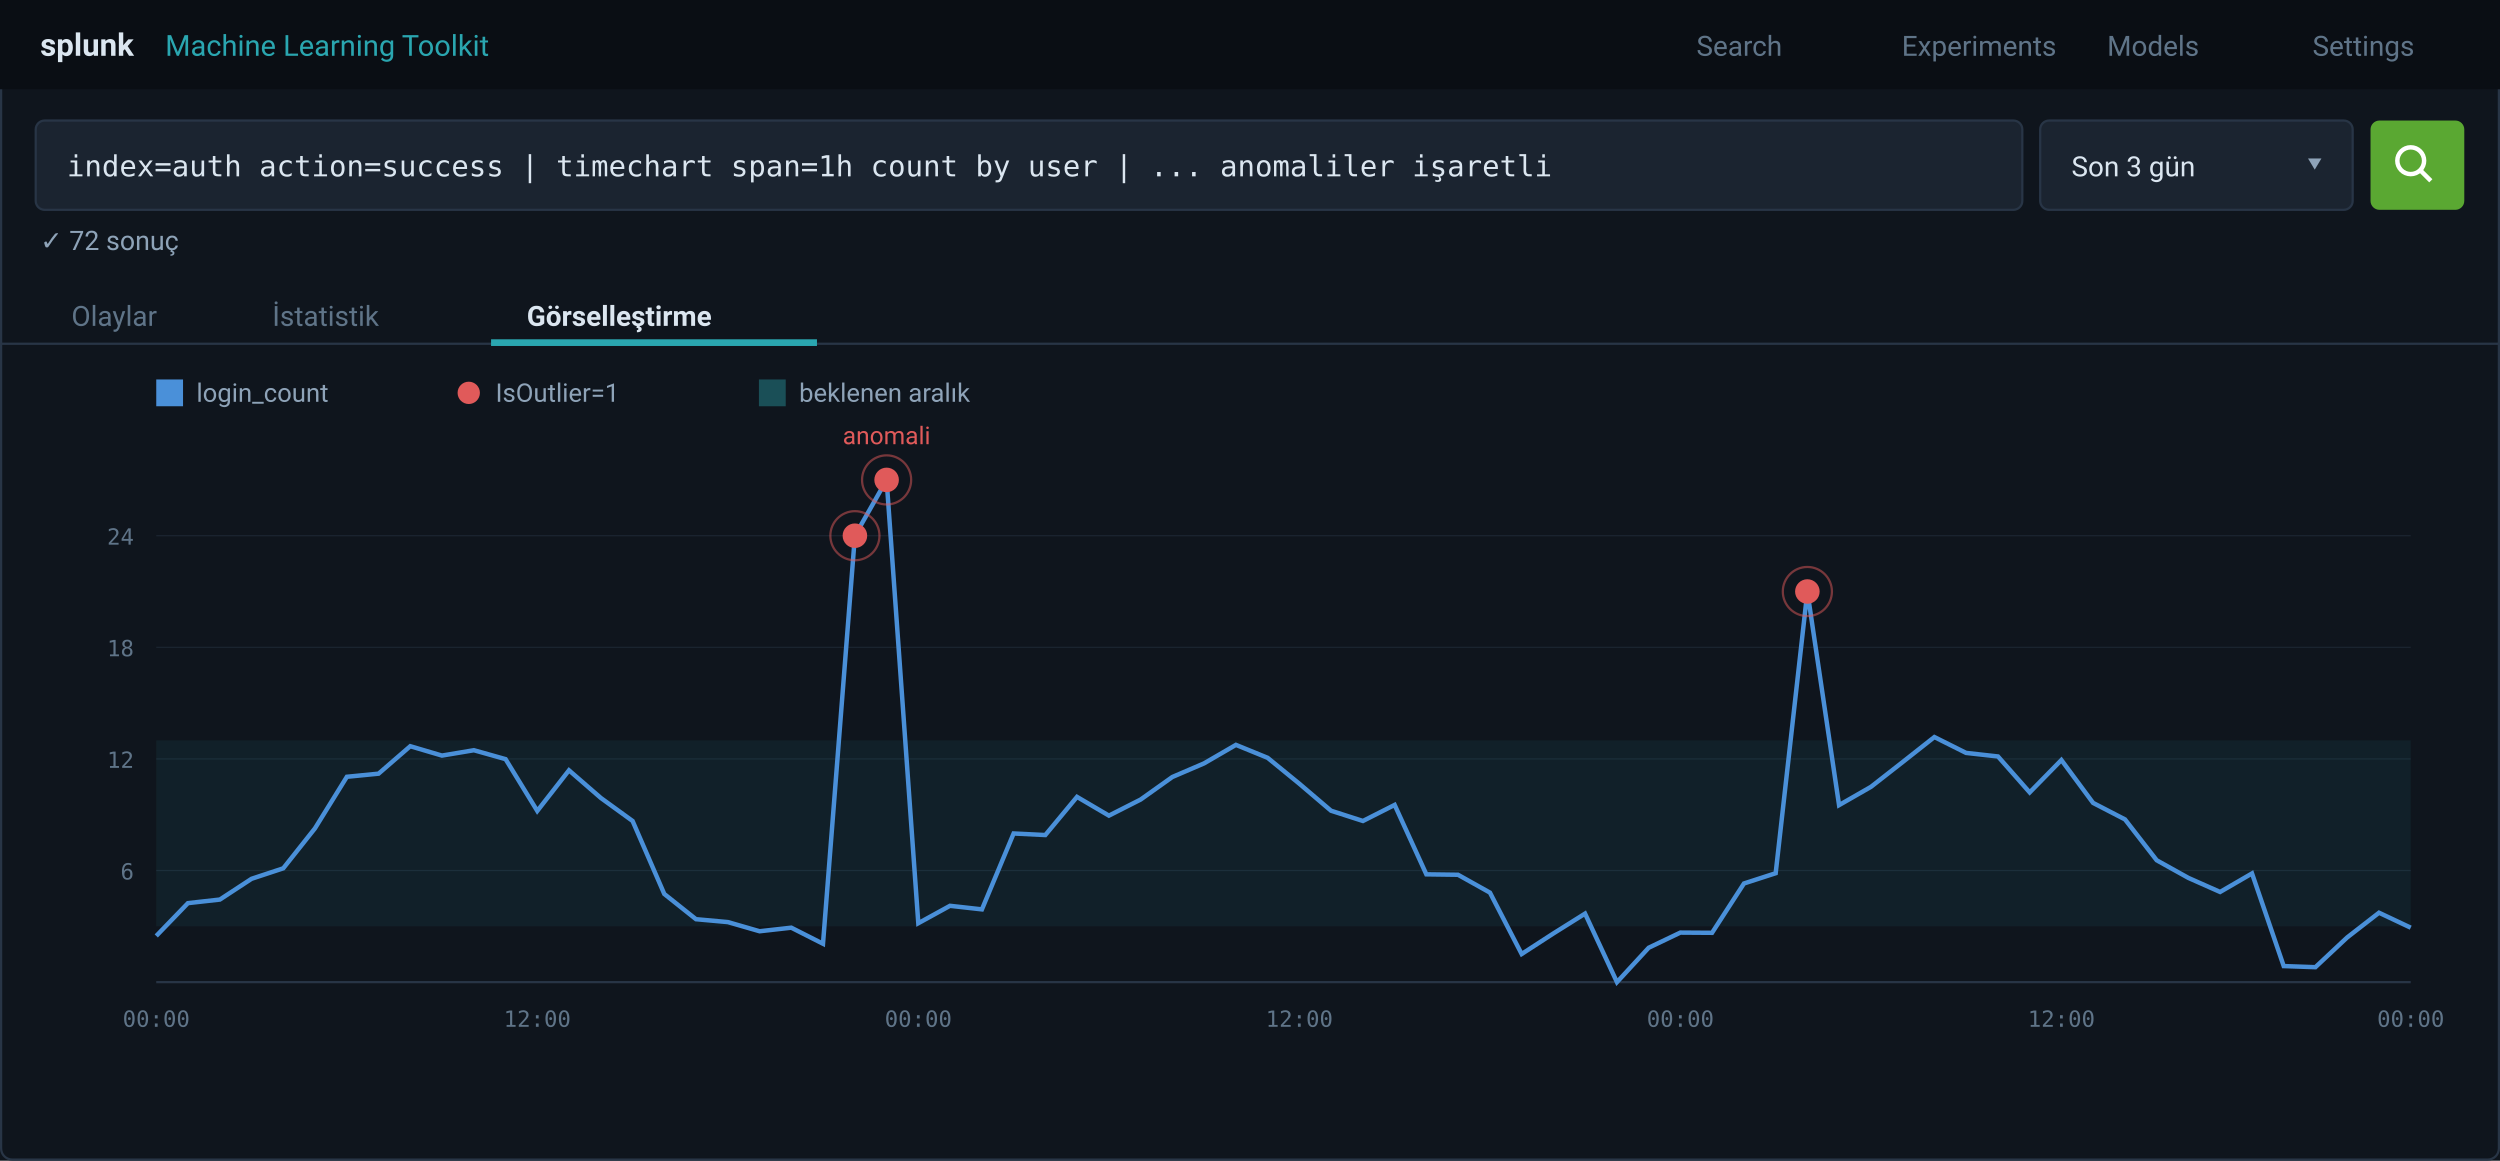
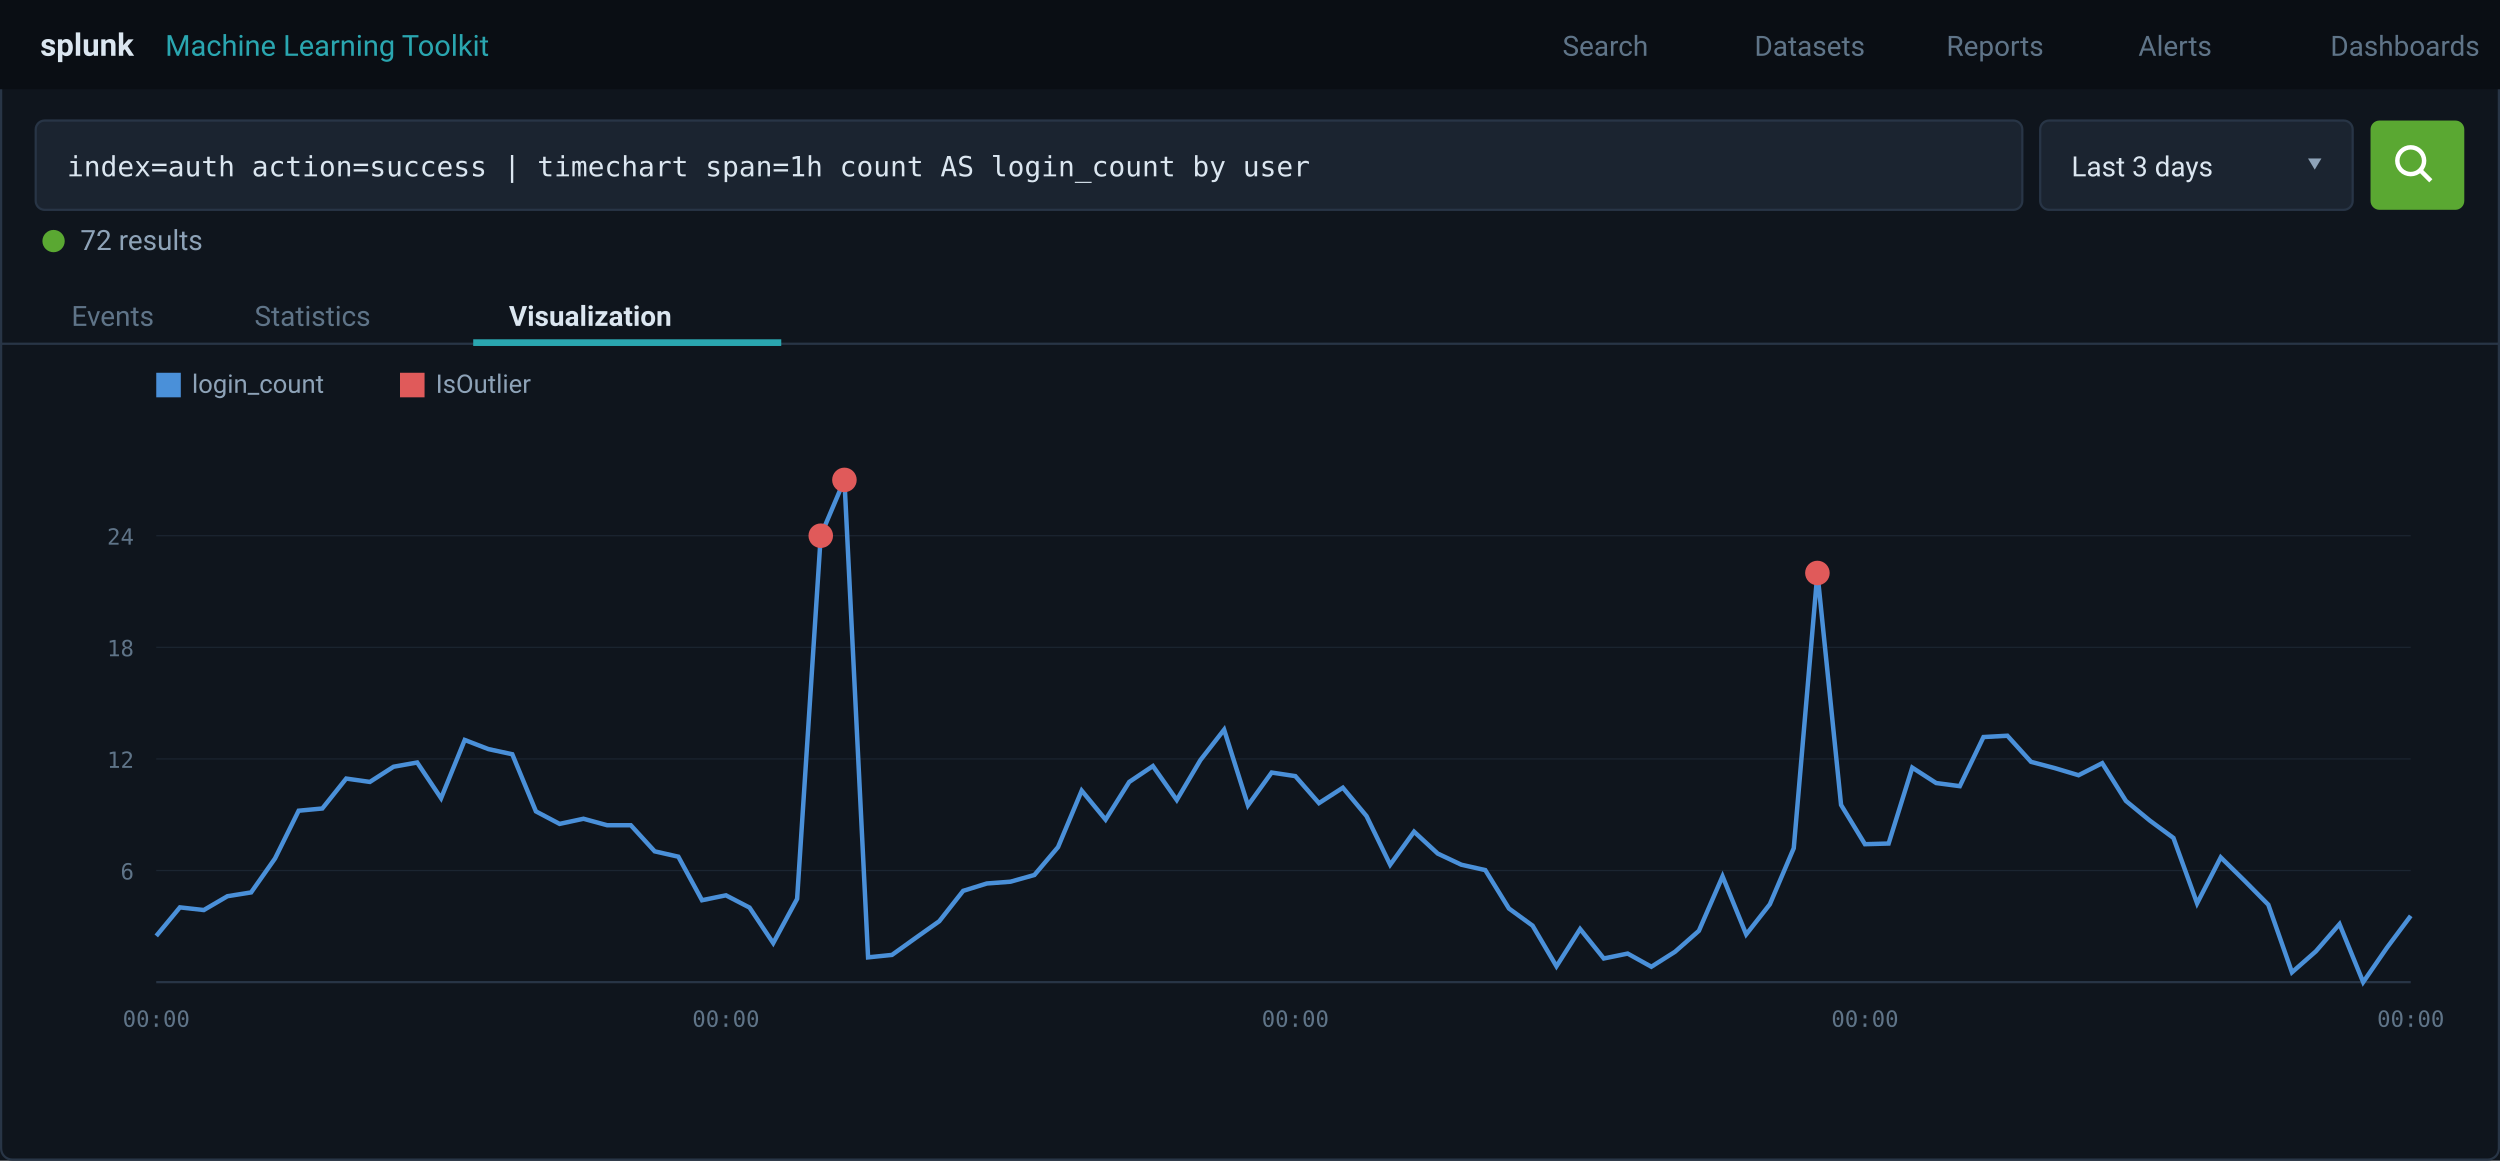
<svg xmlns="http://www.w3.org/2000/svg" viewBox="0 0 1120 520" font-family="'Segoe UI',Roboto,Helvetica,Arial,sans-serif">
  <rect width="1120" height="520" fill="#0f151d" />
  <rect x="0.5" y="0.5" width="1119" height="519" rx="5" fill="none" stroke="#283546" />
  <rect x="0" y="0" width="1120" height="40" fill="#0a0e14" />
  <text x="18" y="25" font-family="'Segoe UI',Roboto,Helvetica,Arial,sans-serif" font-size="14" font-weight="700" fill="#dbe6f0">splunk</text>
  <text x="74" y="25" font-family="'Segoe UI',Roboto,Helvetica,Arial,sans-serif" font-size="13" fill="#2aa6b0">Machine Learning Toolkit</text>
-   <text x="760" y="25" font-family="'Segoe UI',Roboto,Helvetica,Arial,sans-serif" font-size="12.5" fill="#5f7488">Search</text>
-   <text x="852" y="25" font-family="'Segoe UI',Roboto,Helvetica,Arial,sans-serif" font-size="12.5" fill="#5f7488">Experiments</text>
-   <text x="944" y="25" font-family="'Segoe UI',Roboto,Helvetica,Arial,sans-serif" font-size="12.5" fill="#5f7488">Models</text>
-   <text x="1036" y="25" font-family="'Segoe UI',Roboto,Helvetica,Arial,sans-serif" font-size="12.5" fill="#5f7488">Settings</text>
+   <text x="700" y="25" font-family="'Segoe UI',Roboto,Helvetica,Arial,sans-serif" font-size="12.5" fill="#5f7488">Search</text>
+   <text x="786" y="25" font-family="'Segoe UI',Roboto,Helvetica,Arial,sans-serif" font-size="12.5" fill="#5f7488">Datasets</text>
+   <text x="872" y="25" font-family="'Segoe UI',Roboto,Helvetica,Arial,sans-serif" font-size="12.5" fill="#5f7488">Reports</text>
+   <text x="958" y="25" font-family="'Segoe UI',Roboto,Helvetica,Arial,sans-serif" font-size="12.5" fill="#5f7488">Alerts</text>
+   <text x="1044" y="25" font-family="'Segoe UI',Roboto,Helvetica,Arial,sans-serif" font-size="12.5" fill="#5f7488">Dashboards</text>
  <rect x="16" y="54" width="890" height="40" rx="4" fill="#1b2430" stroke="#283546" />
-   <text x="30" y="79" font-family="'JetBrains Mono','SFMono-Regular',Consolas,monospace" font-size="13" fill="#dbe6f0">index=auth action=success | timechart span=1h count by user | ... anomaliler işaretli</text>
+   <text x="30" y="79" font-family="'JetBrains Mono','SFMono-Regular',Consolas,monospace" font-size="12.5" fill="#dbe6f0">index=auth action=success | timechart span=1h count AS login_count by user</text>
  <rect x="914" y="54" width="140" height="40" rx="4" fill="#1b2430" stroke="#283546" />
-   <text x="928" y="79" font-family="'Segoe UI',Roboto,Helvetica,Arial,sans-serif" font-size="12.5" fill="#dbe6f0">Son 3 gün</text>
+   <text x="928" y="79" font-family="'Segoe UI',Roboto,Helvetica,Arial,sans-serif" font-size="12.5" fill="#dbe6f0">Last 3 days</text>
  <path d="M1034,71 l6,0 l-3,5 z" fill="#8ea3b8" />
  <rect x="1062" y="54" width="42" height="40" rx="4" fill="#5aa832" />
  <circle cx="1080" cy="72" r="6" fill="none" stroke="#fff" stroke-width="2" />
  <line x1="1084" y1="76" x2="1089" y2="81" stroke="#fff" stroke-width="2" />
-   <text x="18" y="112" font-family="'Segoe UI',Roboto,Helvetica,Arial,sans-serif" font-size="12" fill="#8ea3b8">✓ 72 sonuç</text>
-   <circle cx="24" cy="100" r="0" fill="none" />
+   <circle cx="24" cy="108" r="5" fill="#5aa832" />
+   <text x="36" y="112" font-family="'Segoe UI',Roboto,Helvetica,Arial,sans-serif" font-size="12.5" fill="#8ea3b8">72 results</text>
  <line x1="0" y1="154" x2="1120" y2="154" stroke="#283546" />
-   <text x="32" y="146" font-family="'Segoe UI',Roboto,Helvetica,Arial,sans-serif" font-size="12.5" font-weight="400" fill="#5f7488">Olaylar</text>
-   <text x="122" y="146" font-family="'Segoe UI',Roboto,Helvetica,Arial,sans-serif" font-size="12.5" font-weight="400" fill="#5f7488">İstatistik</text>
-   <text x="236" y="146" font-family="'Segoe UI',Roboto,Helvetica,Arial,sans-serif" font-size="12.5" font-weight="700" fill="#dbe6f0">Görselleştirme</text>
-   <rect x="220" y="152" width="146" height="3" fill="#2aa6b0" />
+   <text x="32" y="146" font-family="'Segoe UI',Roboto,Helvetica,Arial,sans-serif" font-size="12.5" font-weight="400" fill="#5f7488">Events</text>
+   <text x="114" y="146" font-family="'Segoe UI',Roboto,Helvetica,Arial,sans-serif" font-size="12.5" font-weight="400" fill="#5f7488">Statistics</text>
+   <text x="228" y="146" font-family="'Segoe UI',Roboto,Helvetica,Arial,sans-serif" font-size="12.5" font-weight="700" fill="#dbe6f0">Visualization</text>
+   <rect x="212" y="152" width="138" height="3" fill="#2aa6b0" />
  <line x1="70" y1="440" x2="1080" y2="440" stroke="#283546" />
  <line x1="70" y1="390" x2="1080" y2="390" stroke="#283546" stroke-width="0.5" opacity="0.5" />
  <text x="60" y="394" font-family="'JetBrains Mono','SFMono-Regular',Consolas,monospace" font-size="10" fill="#5f7488" text-anchor="end">6</text>
  <line x1="70" y1="340" x2="1080" y2="340" stroke="#283546" stroke-width="0.5" opacity="0.5" />
  <text x="60" y="344" font-family="'JetBrains Mono','SFMono-Regular',Consolas,monospace" font-size="10" fill="#5f7488" text-anchor="end">12</text>
  <line x1="70" y1="290" x2="1080" y2="290" stroke="#283546" stroke-width="0.5" opacity="0.5" />
  <text x="60" y="294" font-family="'JetBrains Mono','SFMono-Regular',Consolas,monospace" font-size="10" fill="#5f7488" text-anchor="end">18</text>
  <line x1="70" y1="240" x2="1080" y2="240" stroke="#283546" stroke-width="0.5" opacity="0.5" />
  <text x="60" y="244" font-family="'JetBrains Mono','SFMono-Regular',Consolas,monospace" font-size="10" fill="#5f7488" text-anchor="end">24</text>
-   <polygon points="70.0,331.7 84.2,331.7 98.5,331.7 112.7,331.7 126.9,331.7 141.1,331.7 155.4,331.7 169.6,331.7 183.8,331.7 198.0,331.7 212.3,331.7 226.5,331.7 240.7,331.7 254.9,331.7 269.2,331.7 283.4,331.7 297.6,331.7 311.8,331.7 326.1,331.7 340.3,331.7 354.5,331.7 368.7,331.7 383.0,331.7 397.2,331.7 411.4,331.7 425.6,331.7 439.9,331.7 454.1,331.7 468.3,331.7 482.5,331.7 496.8,331.7 511.0,331.7 525.2,331.7 539.4,331.7 553.7,331.7 567.9,331.7 582.1,331.7 596.3,331.7 610.6,331.7 624.8,331.7 639.0,331.7 653.2,331.7 667.5,331.7 681.7,331.7 695.9,331.7 710.1,331.7 724.4,331.7 738.6,331.7 752.8,331.7 767.0,331.7 781.3,331.7 795.5,331.7 809.7,331.7 823.9,331.7 838.2,331.7 852.4,331.7 866.6,331.7 880.8,331.7 895.1,331.7 909.3,331.7 923.5,331.7 937.7,331.7 952.0,331.7 966.2,331.7 980.4,331.7 994.6,331.7 1008.9,331.7 1023.1,331.7 1037.3,331.7 1051.5,331.7 1065.8,331.7 1080.0,331.7 1080.0,415.0 1065.8,415.0 1051.5,415.0 1037.3,415.0 1023.1,415.0 1008.9,415.0 994.6,415.0 980.4,415.0 966.2,415.0 952.0,415.0 937.7,415.0 923.5,415.0 909.3,415.0 895.1,415.0 880.8,415.0 866.6,415.0 852.4,415.0 838.2,415.0 823.9,415.0 809.7,415.0 795.5,415.0 781.3,415.0 767.0,415.0 752.8,415.0 738.6,415.0 724.4,415.0 710.1,415.0 695.9,415.0 681.7,415.0 667.5,415.0 653.2,415.0 639.0,415.0 624.8,415.0 610.6,415.0 596.3,415.0 582.1,415.0 567.9,415.0 553.7,415.0 539.4,415.0 525.2,415.0 511.0,415.0 496.8,415.0 482.5,415.0 468.3,415.0 454.1,415.0 439.9,415.0 425.6,415.0 411.4,415.0 397.2,415.0 383.0,415.0 368.7,415.0 354.5,415.0 340.3,415.0 326.1,415.0 311.8,415.0 297.6,415.0 283.4,415.0 269.2,415.0 254.9,415.0 240.7,415.0 226.5,415.0 212.3,415.0 198.0,415.0 183.8,415.0 169.6,415.0 155.4,415.0 141.1,415.0 126.9,415.0 112.7,415.0 98.5,415.0 84.2,415.0 70.0,415.0" fill="#2aa6b0" opacity="0.08" />
-   <polyline points="70.0,419.3 84.2,404.6 98.5,403.0 112.7,393.7 126.9,389.0 141.1,371.1 155.4,348.0 169.6,346.6 183.8,334.3 198.0,338.5 212.3,336.1 226.5,340.1 240.7,363.3 254.9,345.1 269.2,357.5 283.4,367.8 297.6,400.5 311.8,411.8 326.1,413.1 340.3,417.2 354.5,415.6 368.7,422.8 383.0,240.0 397.2,215.0 411.4,413.6 425.6,405.8 439.9,407.4 454.1,373.4 468.3,374.1 482.5,357.0 496.8,365.4 511.0,358.2 525.2,348.1 539.4,342.0 553.7,333.7 567.9,339.5 582.1,351.1 596.3,363.2 610.6,367.8 624.8,360.6 639.0,391.7 653.2,391.9 667.5,399.9 681.7,427.4 695.9,418.2 710.1,409.3 724.4,440.0 738.6,424.6 752.8,417.8 767.0,417.9 781.3,395.8 795.5,391.2 809.7,265.0 823.9,360.7 838.2,352.5 852.4,341.4 866.6,330.2 880.8,337.3 895.1,338.9 909.3,355.0 923.5,340.5 937.7,359.7 952.0,367.1 966.2,385.4 980.4,393.3 994.6,399.6 1008.9,391.3 1023.1,432.8 1037.3,433.3 1051.5,420.0 1065.8,408.9 1080.0,415.6" fill="none" stroke="#4a90d9" stroke-width="2" />
-   <circle cx="383.0" cy="240.0" r="5.5" fill="#e05a5a" />
-   <circle cx="383.0" cy="240.0" r="11" fill="none" stroke="#e05a5a" opacity="0.5" />
-   <circle cx="397.2" cy="215.0" r="5.5" fill="#e05a5a" />
-   <circle cx="397.2" cy="215.0" r="11" fill="none" stroke="#e05a5a" opacity="0.5" />
-   <circle cx="809.7" cy="265.0" r="5.5" fill="#e05a5a" />
-   <circle cx="809.7" cy="265.0" r="11" fill="none" stroke="#e05a5a" opacity="0.5" />
-   <text x="397.2" y="199.0" font-family="'Segoe UI',Roboto,Helvetica,Arial,sans-serif" font-size="11" fill="#e05a5a" text-anchor="middle">anomali</text>
+   <polyline points="70.0,419.3 80.6,406.5 91.3,407.7 101.9,401.5 112.5,399.8 123.2,384.6 133.8,363.2 144.4,362.2 155.1,348.8 165.7,350.3 176.3,343.5 186.9,341.6 197.6,357.6 208.2,331.5 218.8,335.6 229.5,337.9 240.1,363.5 250.7,369.1 261.4,366.8 272.0,369.7 282.6,369.7 293.3,381.4 303.9,383.8 314.5,403.3 325.2,401.1 335.8,406.6 346.4,422.5 357.1,402.7 367.7,240.0 378.3,215.0 388.9,428.9 399.6,427.8 410.2,420.2 420.8,412.7 431.5,399.1 442.1,395.8 452.7,395.0 463.4,392.0 474.0,379.5 484.6,354.2 495.3,367.2 505.9,350.3 516.5,343.2 527.2,358.4 537.8,340.5 548.4,326.9 559.1,360.8 569.7,346.1 580.3,347.7 590.9,359.8 601.6,352.9 612.2,365.6 622.8,387.4 633.5,372.6 644.1,382.4 654.7,387.4 665.4,389.8 676.0,407.0 686.6,414.7 697.3,432.9 707.9,416.2 718.5,429.4 729.2,427.2 739.8,433.1 750.4,426.4 761.1,417.0 771.7,392.6 782.3,418.6 792.9,405.1 803.6,380.0 814.2,256.7 824.8,360.6 835.5,378.2 846.1,377.9 856.7,343.9 867.4,350.8 878.0,352.2 888.6,330.2 899.3,329.6 909.9,341.3 920.5,344.1 931.2,347.3 941.8,341.9 952.4,358.8 963.1,367.6 973.7,375.4 984.3,404.7 994.9,384.1 1005.6,394.6 1016.2,405.3 1026.8,435.6 1037.5,426.2 1048.1,414.0 1058.7,440.0 1069.4,424.5 1080.0,410.3" fill="none" stroke="#4a90d9" stroke-width="2" />
+   <circle cx="367.7" cy="240.0" r="5.5" fill="#e05a5a" />
+   <circle cx="378.3" cy="215.0" r="5.5" fill="#e05a5a" />
+   <circle cx="814.2" cy="256.7" r="5.5" fill="#e05a5a" />
  <text x="70.0" y="460" font-family="'JetBrains Mono','SFMono-Regular',Consolas,monospace" font-size="10" fill="#5f7488" text-anchor="middle">00:00</text>
-   <text x="240.7" y="460" font-family="'JetBrains Mono','SFMono-Regular',Consolas,monospace" font-size="10" fill="#5f7488" text-anchor="middle">12:00</text>
-   <text x="411.4" y="460" font-family="'JetBrains Mono','SFMono-Regular',Consolas,monospace" font-size="10" fill="#5f7488" text-anchor="middle">00:00</text>
-   <text x="582.1" y="460" font-family="'JetBrains Mono','SFMono-Regular',Consolas,monospace" font-size="10" fill="#5f7488" text-anchor="middle">12:00</text>
-   <text x="752.8" y="460" font-family="'JetBrains Mono','SFMono-Regular',Consolas,monospace" font-size="10" fill="#5f7488" text-anchor="middle">00:00</text>
-   <text x="923.5" y="460" font-family="'JetBrains Mono','SFMono-Regular',Consolas,monospace" font-size="10" fill="#5f7488" text-anchor="middle">12:00</text>
+   <text x="325.2" y="460" font-family="'JetBrains Mono','SFMono-Regular',Consolas,monospace" font-size="10" fill="#5f7488" text-anchor="middle">00:00</text>
+   <text x="580.3" y="460" font-family="'JetBrains Mono','SFMono-Regular',Consolas,monospace" font-size="10" fill="#5f7488" text-anchor="middle">00:00</text>
+   <text x="835.5" y="460" font-family="'JetBrains Mono','SFMono-Regular',Consolas,monospace" font-size="10" fill="#5f7488" text-anchor="middle">00:00</text>
  <text x="1080.0" y="460" font-family="'JetBrains Mono','SFMono-Regular',Consolas,monospace" font-size="10" fill="#5f7488" text-anchor="middle">00:00</text>
-   <rect x="70" y="170" width="12" height="12" fill="#4a90d9" />
-   <text x="88" y="180" font-family="'Segoe UI',Roboto,Helvetica,Arial,sans-serif" font-size="11.5" fill="#8ea3b8">login_count</text>
-   <circle cx="210" cy="176" r="5" fill="#e05a5a" />
-   <text x="222" y="180" font-family="'Segoe UI',Roboto,Helvetica,Arial,sans-serif" font-size="11.5" fill="#8ea3b8">IsOutlier=1</text>
-   <rect x="340" y="170" width="12" height="12" fill="#2aa6b0" opacity="0.4" />
-   <text x="358" y="180" font-family="'Segoe UI',Roboto,Helvetica,Arial,sans-serif" font-size="11.5" fill="#8ea3b8">beklenen aralık</text>
+   <rect x="70" y="167" width="11" height="11" fill="#4a90d9" />
+   <text x="86" y="176" font-family="'Segoe UI',Roboto,Helvetica,Arial,sans-serif" font-size="11.5" fill="#8ea3b8">login_count</text>
+   <rect x="179.2" y="167" width="11" height="11" fill="#e05a5a" />
+   <text x="195.2" y="176" font-family="'Segoe UI',Roboto,Helvetica,Arial,sans-serif" font-size="11.5" fill="#8ea3b8">IsOutlier</text>
</svg>
